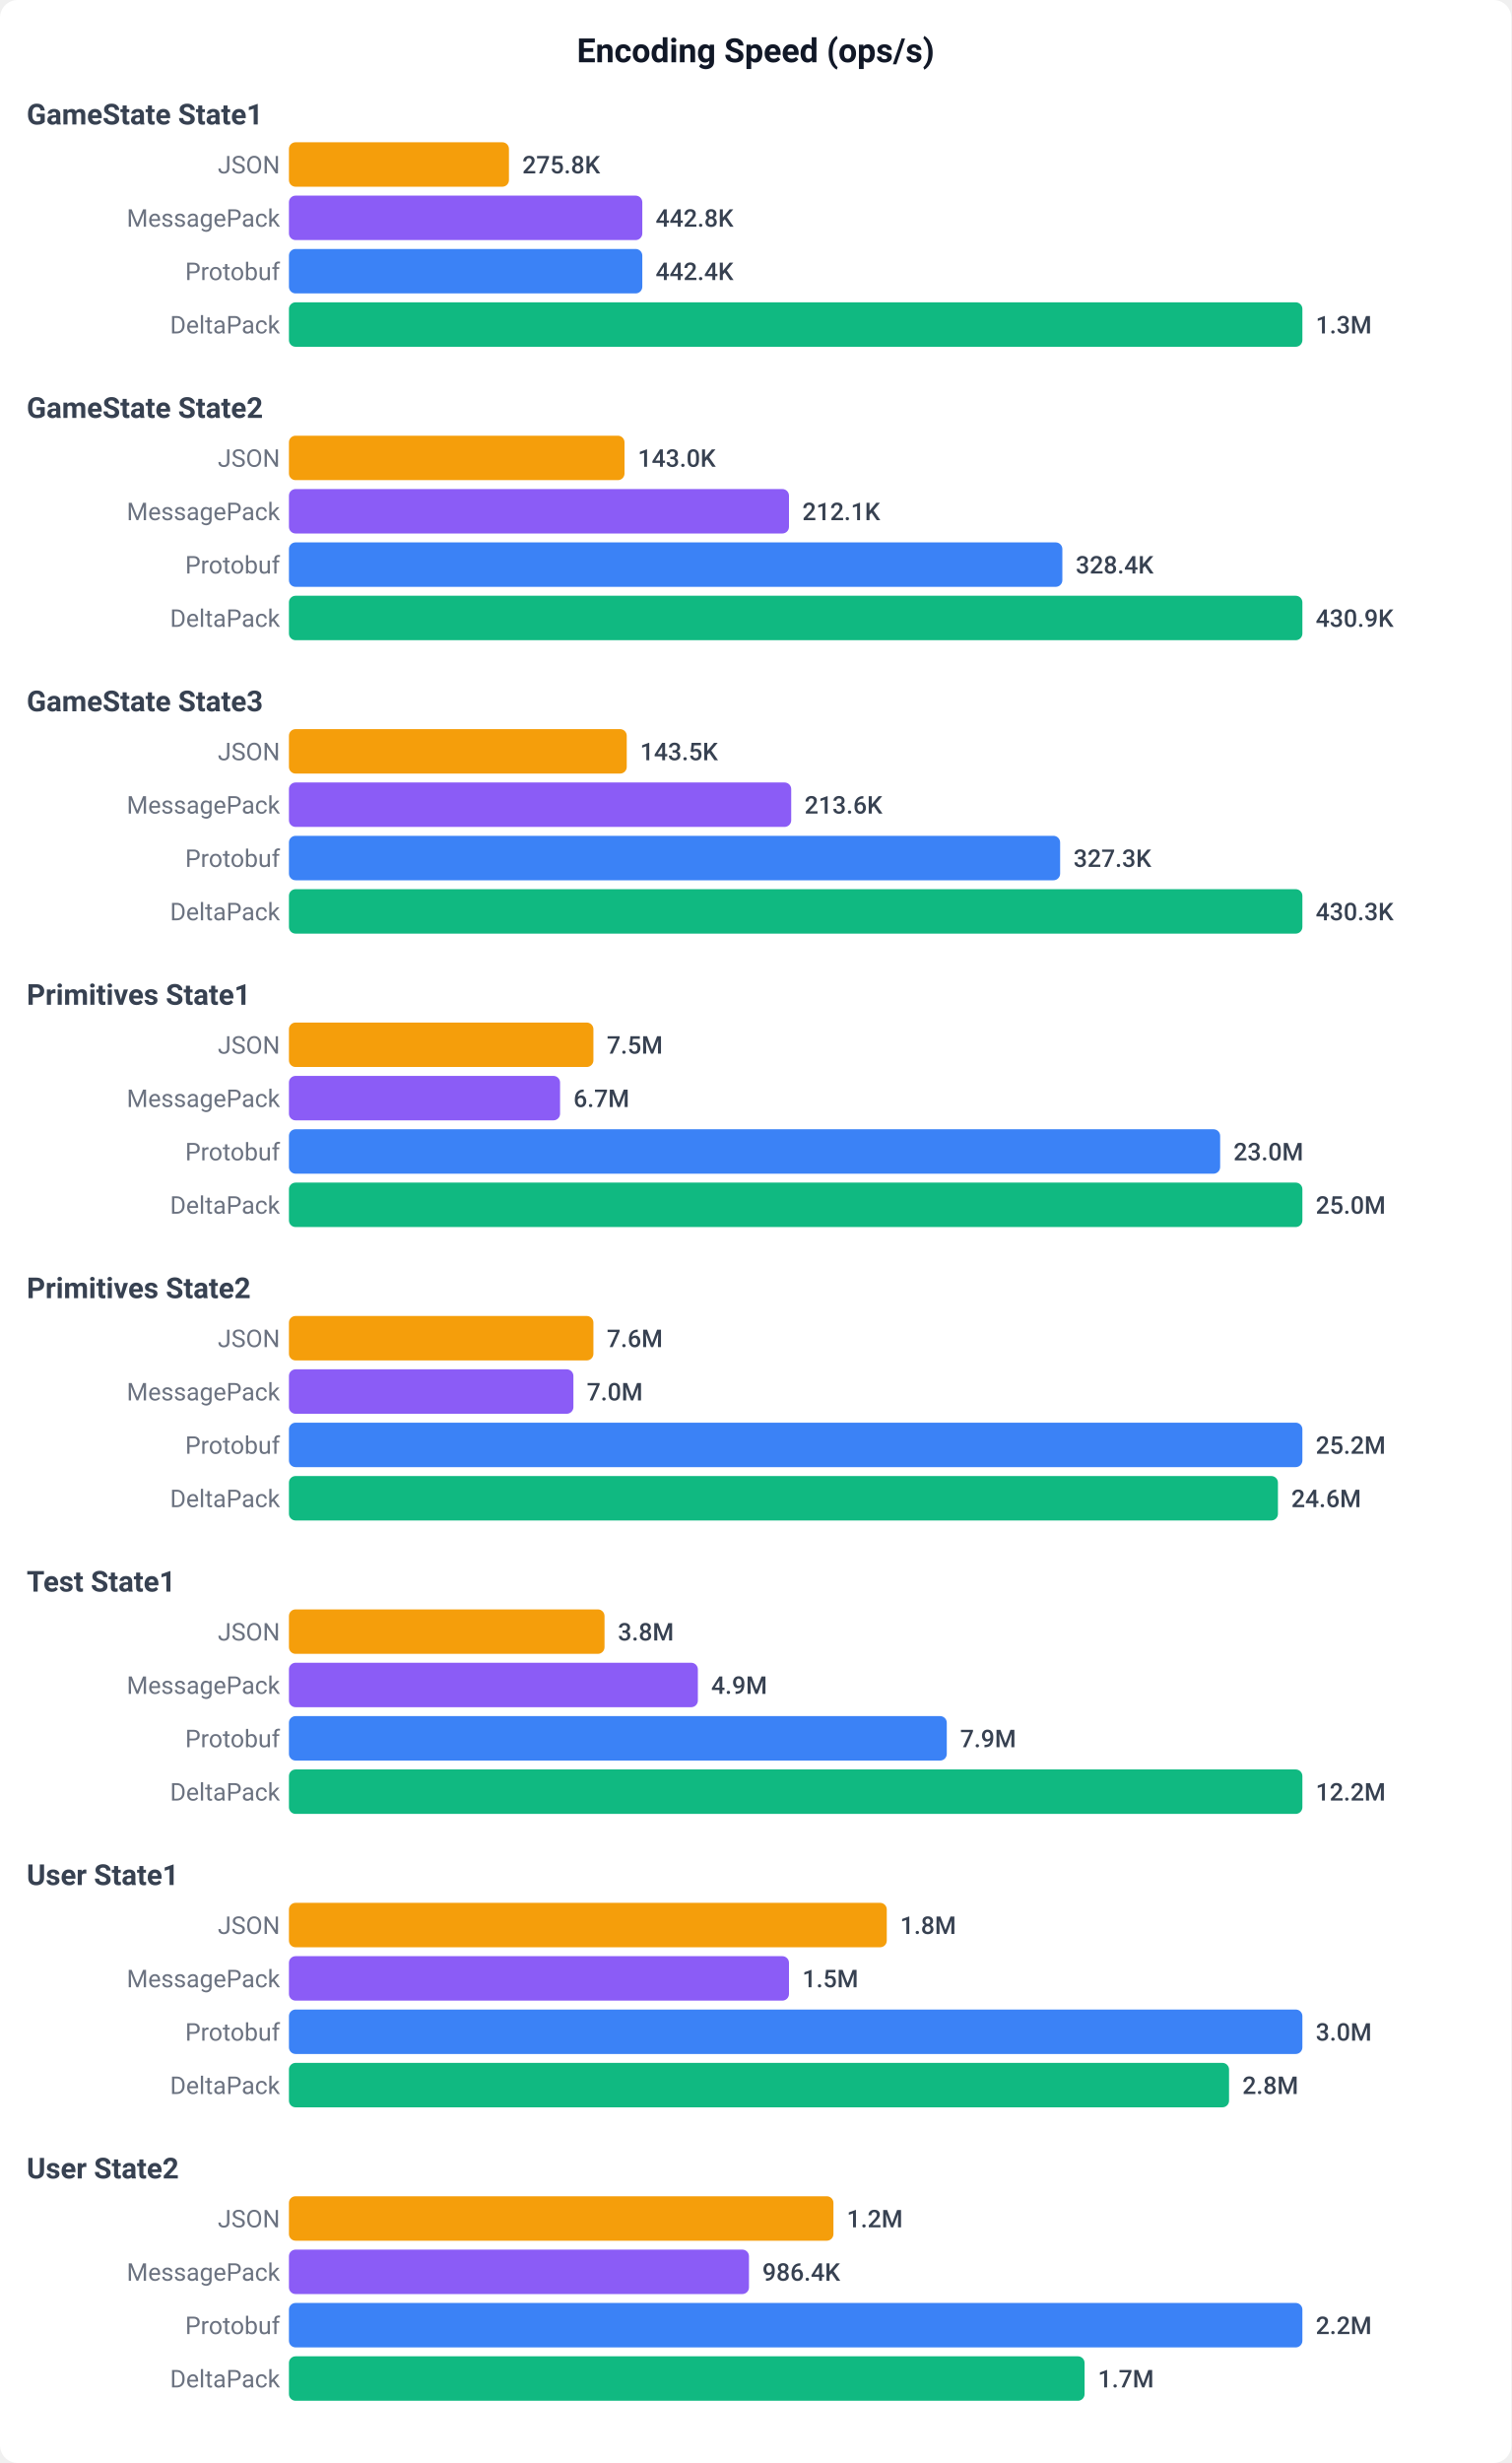
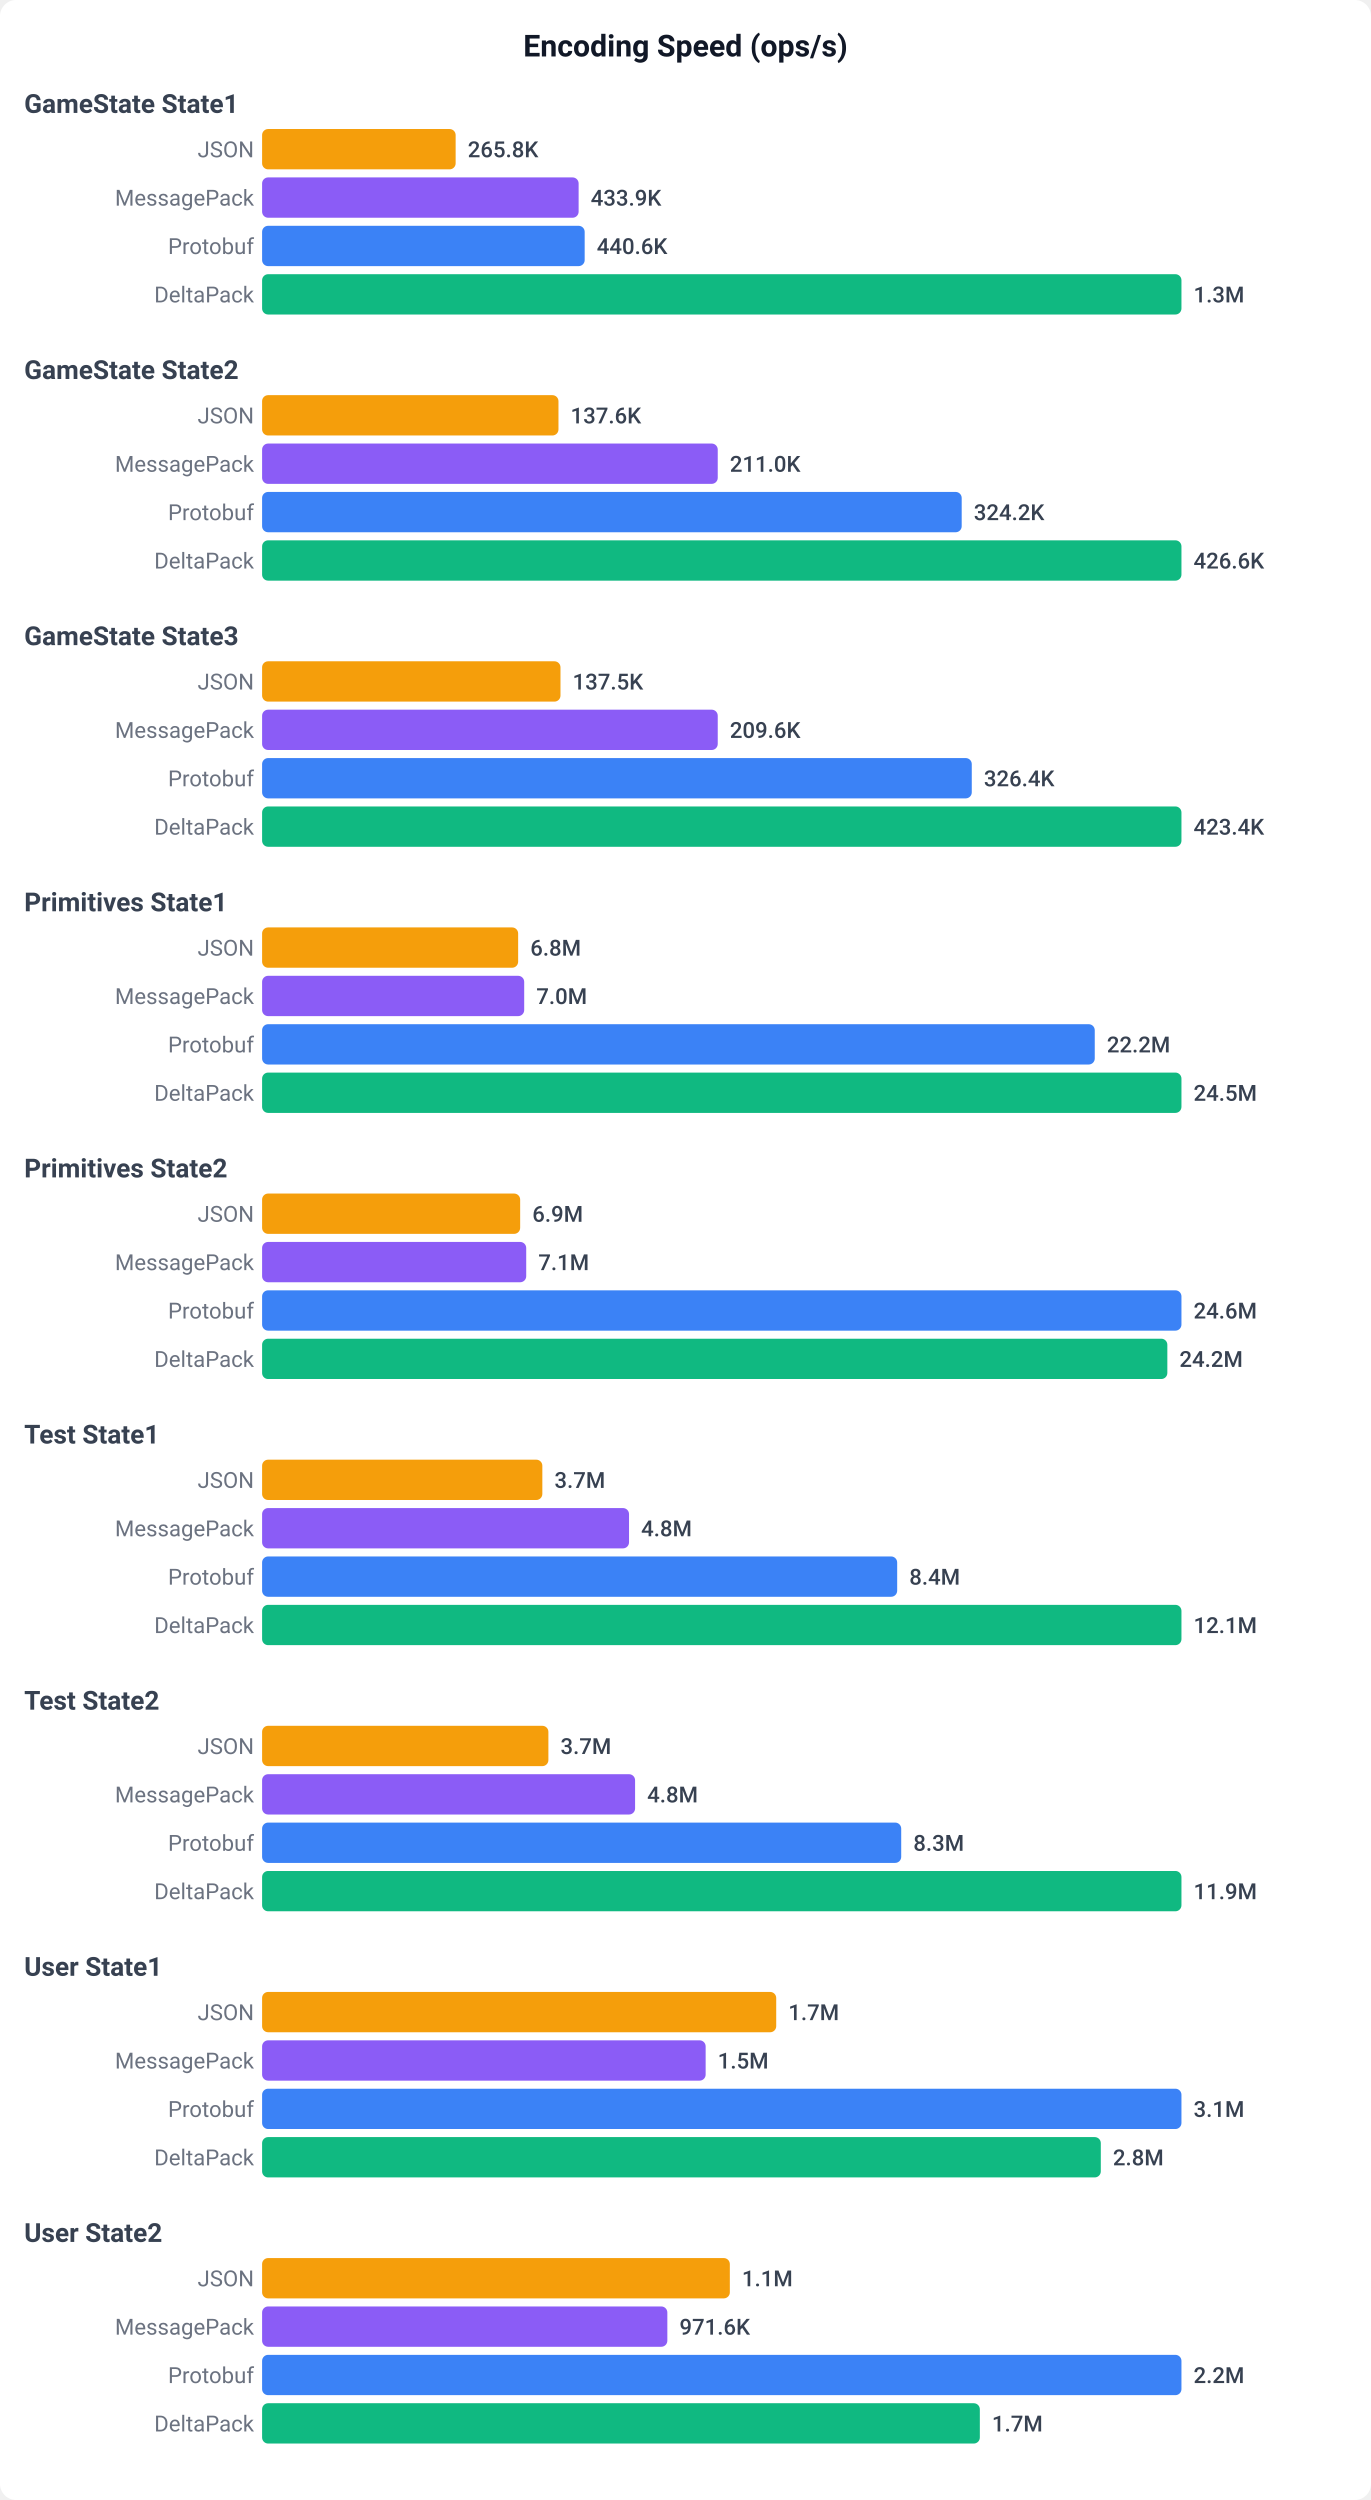
- <svg xmlns="http://www.w3.org/2000/svg" width="680" height="1108" viewBox="0 0 680 1108">
+ <svg xmlns="http://www.w3.org/2000/svg" width="680" height="1240" viewBox="0 0 680 1240">
  <style>
    text { font-family: -apple-system, BlinkMacSystemFont, "Segoe UI", Roboto, sans-serif; }
  </style>
-   <rect width="680" height="1108" fill="white" rx="8" />
+   <rect width="680" height="1240" fill="white" rx="8" />
  <text x="340" y="28" text-anchor="middle" font-size="15" font-weight="bold" fill="#111827">Encoding Speed (ops/s)</text>
  <text x="12" y="56" font-size="13" font-weight="600" fill="#374151">GameState State1</text>
  <text x="126" y="78" text-anchor="end" font-size="11" fill="#6b7280">JSON</text>
-   <rect x="130" y="64" width="99" height="20" fill="#f59e0b" rx="3" />
-   <text x="235" y="78" font-size="11" fill="#374151" font-weight="500">275.8K</text>
+   <rect x="130" y="64" width="96" height="20" fill="#f59e0b" rx="3" />
+   <text x="232" y="78" font-size="11" fill="#374151" font-weight="500">265.8K</text>
  <text x="126" y="102" text-anchor="end" font-size="11" fill="#6b7280">MessagePack</text>
-   <rect x="130" y="88" width="159" height="20" fill="#8b5cf6" rx="3" />
-   <text x="295" y="102" font-size="11" fill="#374151" font-weight="500">442.8K</text>
+   <rect x="130" y="88" width="157" height="20" fill="#8b5cf6" rx="3" />
+   <text x="293" y="102" font-size="11" fill="#374151" font-weight="500">433.9K</text>
  <text x="126" y="126" text-anchor="end" font-size="11" fill="#6b7280">Protobuf</text>
-   <rect x="130" y="112" width="159" height="20" fill="#3b82f6" rx="3" />
-   <text x="295" y="126" font-size="11" fill="#374151" font-weight="500">442.4K</text>
+   <rect x="130" y="112" width="160" height="20" fill="#3b82f6" rx="3" />
+   <text x="296" y="126" font-size="11" fill="#374151" font-weight="500">440.6K</text>
  <text x="126" y="150" text-anchor="end" font-size="11" fill="#6b7280">DeltaPack</text>
  <rect x="130" y="136" width="456" height="20" fill="#10b981" rx="3" />
  <text x="592" y="150" font-size="11" fill="#374151" font-weight="500">1.3M</text>
  <text x="12" y="188" font-size="13" font-weight="600" fill="#374151">GameState State2</text>
  <text x="126" y="210" text-anchor="end" font-size="11" fill="#6b7280">JSON</text>
-   <rect x="130" y="196" width="151" height="20" fill="#f59e0b" rx="3" />
-   <text x="287" y="210" font-size="11" fill="#374151" font-weight="500">143.0K</text>
+   <rect x="130" y="196" width="147" height="20" fill="#f59e0b" rx="3" />
+   <text x="283" y="210" font-size="11" fill="#374151" font-weight="500">137.6K</text>
  <text x="126" y="234" text-anchor="end" font-size="11" fill="#6b7280">MessagePack</text>
-   <rect x="130" y="220" width="225" height="20" fill="#8b5cf6" rx="3" />
-   <text x="361" y="234" font-size="11" fill="#374151" font-weight="500">212.1K</text>
+   <rect x="130" y="220" width="226" height="20" fill="#8b5cf6" rx="3" />
+   <text x="362" y="234" font-size="11" fill="#374151" font-weight="500">211.0K</text>
  <text x="126" y="258" text-anchor="end" font-size="11" fill="#6b7280">Protobuf</text>
-   <rect x="130" y="244" width="348" height="20" fill="#3b82f6" rx="3" />
-   <text x="484" y="258" font-size="11" fill="#374151" font-weight="500">328.4K</text>
+   <rect x="130" y="244" width="347" height="20" fill="#3b82f6" rx="3" />
+   <text x="483" y="258" font-size="11" fill="#374151" font-weight="500">324.2K</text>
  <text x="126" y="282" text-anchor="end" font-size="11" fill="#6b7280">DeltaPack</text>
  <rect x="130" y="268" width="456" height="20" fill="#10b981" rx="3" />
-   <text x="592" y="282" font-size="11" fill="#374151" font-weight="500">430.9K</text>
+   <text x="592" y="282" font-size="11" fill="#374151" font-weight="500">426.6K</text>
  <text x="12" y="320" font-size="13" font-weight="600" fill="#374151">GameState State3</text>
  <text x="126" y="342" text-anchor="end" font-size="11" fill="#6b7280">JSON</text>
-   <rect x="130" y="328" width="152" height="20" fill="#f59e0b" rx="3" />
-   <text x="288" y="342" font-size="11" fill="#374151" font-weight="500">143.5K</text>
+   <rect x="130" y="328" width="148" height="20" fill="#f59e0b" rx="3" />
+   <text x="284" y="342" font-size="11" fill="#374151" font-weight="500">137.5K</text>
  <text x="126" y="366" text-anchor="end" font-size="11" fill="#6b7280">MessagePack</text>
  <rect x="130" y="352" width="226" height="20" fill="#8b5cf6" rx="3" />
-   <text x="362" y="366" font-size="11" fill="#374151" font-weight="500">213.6K</text>
+   <text x="362" y="366" font-size="11" fill="#374151" font-weight="500">209.6K</text>
  <text x="126" y="390" text-anchor="end" font-size="11" fill="#6b7280">Protobuf</text>
-   <rect x="130" y="376" width="347" height="20" fill="#3b82f6" rx="3" />
-   <text x="483" y="390" font-size="11" fill="#374151" font-weight="500">327.3K</text>
+   <rect x="130" y="376" width="352" height="20" fill="#3b82f6" rx="3" />
+   <text x="488" y="390" font-size="11" fill="#374151" font-weight="500">326.4K</text>
  <text x="126" y="414" text-anchor="end" font-size="11" fill="#6b7280">DeltaPack</text>
  <rect x="130" y="400" width="456" height="20" fill="#10b981" rx="3" />
-   <text x="592" y="414" font-size="11" fill="#374151" font-weight="500">430.3K</text>
+   <text x="592" y="414" font-size="11" fill="#374151" font-weight="500">423.4K</text>
  <text x="12" y="452" font-size="13" font-weight="600" fill="#374151">Primitives State1</text>
  <text x="126" y="474" text-anchor="end" font-size="11" fill="#6b7280">JSON</text>
-   <rect x="130" y="460" width="137" height="20" fill="#f59e0b" rx="3" />
-   <text x="273" y="474" font-size="11" fill="#374151" font-weight="500">7.5M</text>
+   <rect x="130" y="460" width="127" height="20" fill="#f59e0b" rx="3" />
+   <text x="263" y="474" font-size="11" fill="#374151" font-weight="500">6.8M</text>
  <text x="126" y="498" text-anchor="end" font-size="11" fill="#6b7280">MessagePack</text>
-   <rect x="130" y="484" width="122" height="20" fill="#8b5cf6" rx="3" />
-   <text x="258" y="498" font-size="11" fill="#374151" font-weight="500">6.7M</text>
+   <rect x="130" y="484" width="130" height="20" fill="#8b5cf6" rx="3" />
+   <text x="266" y="498" font-size="11" fill="#374151" font-weight="500">7.0M</text>
  <text x="126" y="522" text-anchor="end" font-size="11" fill="#6b7280">Protobuf</text>
-   <rect x="130" y="508" width="419" height="20" fill="#3b82f6" rx="3" />
-   <text x="555" y="522" font-size="11" fill="#374151" font-weight="500">23.0M</text>
+   <rect x="130" y="508" width="413" height="20" fill="#3b82f6" rx="3" />
+   <text x="549" y="522" font-size="11" fill="#374151" font-weight="500">22.2M</text>
  <text x="126" y="546" text-anchor="end" font-size="11" fill="#6b7280">DeltaPack</text>
  <rect x="130" y="532" width="456" height="20" fill="#10b981" rx="3" />
-   <text x="592" y="546" font-size="11" fill="#374151" font-weight="500">25.0M</text>
+   <text x="592" y="546" font-size="11" fill="#374151" font-weight="500">24.5M</text>
  <text x="12" y="584" font-size="13" font-weight="600" fill="#374151">Primitives State2</text>
  <text x="126" y="606" text-anchor="end" font-size="11" fill="#6b7280">JSON</text>
-   <rect x="130" y="592" width="137" height="20" fill="#f59e0b" rx="3" />
-   <text x="273" y="606" font-size="11" fill="#374151" font-weight="500">7.6M</text>
+   <rect x="130" y="592" width="128" height="20" fill="#f59e0b" rx="3" />
+   <text x="264" y="606" font-size="11" fill="#374151" font-weight="500">6.9M</text>
  <text x="126" y="630" text-anchor="end" font-size="11" fill="#6b7280">MessagePack</text>
-   <rect x="130" y="616" width="128" height="20" fill="#8b5cf6" rx="3" />
-   <text x="264" y="630" font-size="11" fill="#374151" font-weight="500">7.0M</text>
+   <rect x="130" y="616" width="131" height="20" fill="#8b5cf6" rx="3" />
+   <text x="267" y="630" font-size="11" fill="#374151" font-weight="500">7.1M</text>
  <text x="126" y="654" text-anchor="end" font-size="11" fill="#6b7280">Protobuf</text>
  <rect x="130" y="640" width="456" height="20" fill="#3b82f6" rx="3" />
-   <text x="592" y="654" font-size="11" fill="#374151" font-weight="500">25.2M</text>
+   <text x="592" y="654" font-size="11" fill="#374151" font-weight="500">24.6M</text>
  <text x="126" y="678" text-anchor="end" font-size="11" fill="#6b7280">DeltaPack</text>
-   <rect x="130" y="664" width="445" height="20" fill="#10b981" rx="3" />
-   <text x="581" y="678" font-size="11" fill="#374151" font-weight="500">24.6M</text>
+   <rect x="130" y="664" width="449" height="20" fill="#10b981" rx="3" />
+   <text x="585" y="678" font-size="11" fill="#374151" font-weight="500">24.2M</text>
  <text x="12" y="716" font-size="13" font-weight="600" fill="#374151">Test State1</text>
  <text x="126" y="738" text-anchor="end" font-size="11" fill="#6b7280">JSON</text>
-   <rect x="130" y="724" width="142" height="20" fill="#f59e0b" rx="3" />
-   <text x="278" y="738" font-size="11" fill="#374151" font-weight="500">3.8M</text>
+   <rect x="130" y="724" width="139" height="20" fill="#f59e0b" rx="3" />
+   <text x="275" y="738" font-size="11" fill="#374151" font-weight="500">3.7M</text>
  <text x="126" y="762" text-anchor="end" font-size="11" fill="#6b7280">MessagePack</text>
-   <rect x="130" y="748" width="184" height="20" fill="#8b5cf6" rx="3" />
-   <text x="320" y="762" font-size="11" fill="#374151" font-weight="500">4.9M</text>
+   <rect x="130" y="748" width="182" height="20" fill="#8b5cf6" rx="3" />
+   <text x="318" y="762" font-size="11" fill="#374151" font-weight="500">4.8M</text>
  <text x="126" y="786" text-anchor="end" font-size="11" fill="#6b7280">Protobuf</text>
-   <rect x="130" y="772" width="296" height="20" fill="#3b82f6" rx="3" />
-   <text x="432" y="786" font-size="11" fill="#374151" font-weight="500">7.9M</text>
+   <rect x="130" y="772" width="315" height="20" fill="#3b82f6" rx="3" />
+   <text x="451" y="786" font-size="11" fill="#374151" font-weight="500">8.4M</text>
  <text x="126" y="810" text-anchor="end" font-size="11" fill="#6b7280">DeltaPack</text>
  <rect x="130" y="796" width="456" height="20" fill="#10b981" rx="3" />
-   <text x="592" y="810" font-size="11" fill="#374151" font-weight="500">12.2M</text>
-   <text x="12" y="848" font-size="13" font-weight="600" fill="#374151">User State1</text>
+   <text x="592" y="810" font-size="11" fill="#374151" font-weight="500">12.1M</text>
+   <text x="12" y="848" font-size="13" font-weight="600" fill="#374151">Test State2</text>
  <text x="126" y="870" text-anchor="end" font-size="11" fill="#6b7280">JSON</text>
-   <rect x="130" y="856" width="269" height="20" fill="#f59e0b" rx="3" />
-   <text x="405" y="870" font-size="11" fill="#374151" font-weight="500">1.8M</text>
+   <rect x="130" y="856" width="142" height="20" fill="#f59e0b" rx="3" />
+   <text x="278" y="870" font-size="11" fill="#374151" font-weight="500">3.7M</text>
  <text x="126" y="894" text-anchor="end" font-size="11" fill="#6b7280">MessagePack</text>
-   <rect x="130" y="880" width="225" height="20" fill="#8b5cf6" rx="3" />
-   <text x="361" y="894" font-size="11" fill="#374151" font-weight="500">1.5M</text>
+   <rect x="130" y="880" width="185" height="20" fill="#8b5cf6" rx="3" />
+   <text x="321" y="894" font-size="11" fill="#374151" font-weight="500">4.8M</text>
  <text x="126" y="918" text-anchor="end" font-size="11" fill="#6b7280">Protobuf</text>
-   <rect x="130" y="904" width="456" height="20" fill="#3b82f6" rx="3" />
-   <text x="592" y="918" font-size="11" fill="#374151" font-weight="500">3.0M</text>
+   <rect x="130" y="904" width="317" height="20" fill="#3b82f6" rx="3" />
+   <text x="453" y="918" font-size="11" fill="#374151" font-weight="500">8.3M</text>
  <text x="126" y="942" text-anchor="end" font-size="11" fill="#6b7280">DeltaPack</text>
-   <rect x="130" y="928" width="423" height="20" fill="#10b981" rx="3" />
-   <text x="559" y="942" font-size="11" fill="#374151" font-weight="500">2.8M</text>
-   <text x="12" y="980" font-size="13" font-weight="600" fill="#374151">User State2</text>
+   <rect x="130" y="928" width="456" height="20" fill="#10b981" rx="3" />
+   <text x="592" y="942" font-size="11" fill="#374151" font-weight="500">11.9M</text>
+   <text x="12" y="980" font-size="13" font-weight="600" fill="#374151">User State1</text>
  <text x="126" y="1002" text-anchor="end" font-size="11" fill="#6b7280">JSON</text>
-   <rect x="130" y="988" width="245" height="20" fill="#f59e0b" rx="3" />
-   <text x="381" y="1002" font-size="11" fill="#374151" font-weight="500">1.2M</text>
+   <rect x="130" y="988" width="255" height="20" fill="#f59e0b" rx="3" />
+   <text x="391" y="1002" font-size="11" fill="#374151" font-weight="500">1.7M</text>
  <text x="126" y="1026" text-anchor="end" font-size="11" fill="#6b7280">MessagePack</text>
-   <rect x="130" y="1012" width="207" height="20" fill="#8b5cf6" rx="3" />
-   <text x="343" y="1026" font-size="11" fill="#374151" font-weight="500">986.4K</text>
+   <rect x="130" y="1012" width="220" height="20" fill="#8b5cf6" rx="3" />
+   <text x="356" y="1026" font-size="11" fill="#374151" font-weight="500">1.5M</text>
  <text x="126" y="1050" text-anchor="end" font-size="11" fill="#6b7280">Protobuf</text>
  <rect x="130" y="1036" width="456" height="20" fill="#3b82f6" rx="3" />
-   <text x="592" y="1050" font-size="11" fill="#374151" font-weight="500">2.2M</text>
+   <text x="592" y="1050" font-size="11" fill="#374151" font-weight="500">3.1M</text>
  <text x="126" y="1074" text-anchor="end" font-size="11" fill="#6b7280">DeltaPack</text>
-   <rect x="130" y="1060" width="358" height="20" fill="#10b981" rx="3" />
-   <text x="494" y="1074" font-size="11" fill="#374151" font-weight="500">1.7M</text>
+   <rect x="130" y="1060" width="416" height="20" fill="#10b981" rx="3" />
+   <text x="552" y="1074" font-size="11" fill="#374151" font-weight="500">2.8M</text>
+   <text x="12" y="1112" font-size="13" font-weight="600" fill="#374151">User State2</text>
+   <text x="126" y="1134" text-anchor="end" font-size="11" fill="#6b7280">JSON</text>
+   <rect x="130" y="1120" width="232" height="20" fill="#f59e0b" rx="3" />
+   <text x="368" y="1134" font-size="11" fill="#374151" font-weight="500">1.1M</text>
+   <text x="126" y="1158" text-anchor="end" font-size="11" fill="#6b7280">MessagePack</text>
+   <rect x="130" y="1144" width="201" height="20" fill="#8b5cf6" rx="3" />
+   <text x="337" y="1158" font-size="11" fill="#374151" font-weight="500">971.6K</text>
+   <text x="126" y="1182" text-anchor="end" font-size="11" fill="#6b7280">Protobuf</text>
+   <rect x="130" y="1168" width="456" height="20" fill="#3b82f6" rx="3" />
+   <text x="592" y="1182" font-size="11" fill="#374151" font-weight="500">2.2M</text>
+   <text x="126" y="1206" text-anchor="end" font-size="11" fill="#6b7280">DeltaPack</text>
+   <rect x="130" y="1192" width="356" height="20" fill="#10b981" rx="3" />
+   <text x="492" y="1206" font-size="11" fill="#374151" font-weight="500">1.7M</text>
</svg>
